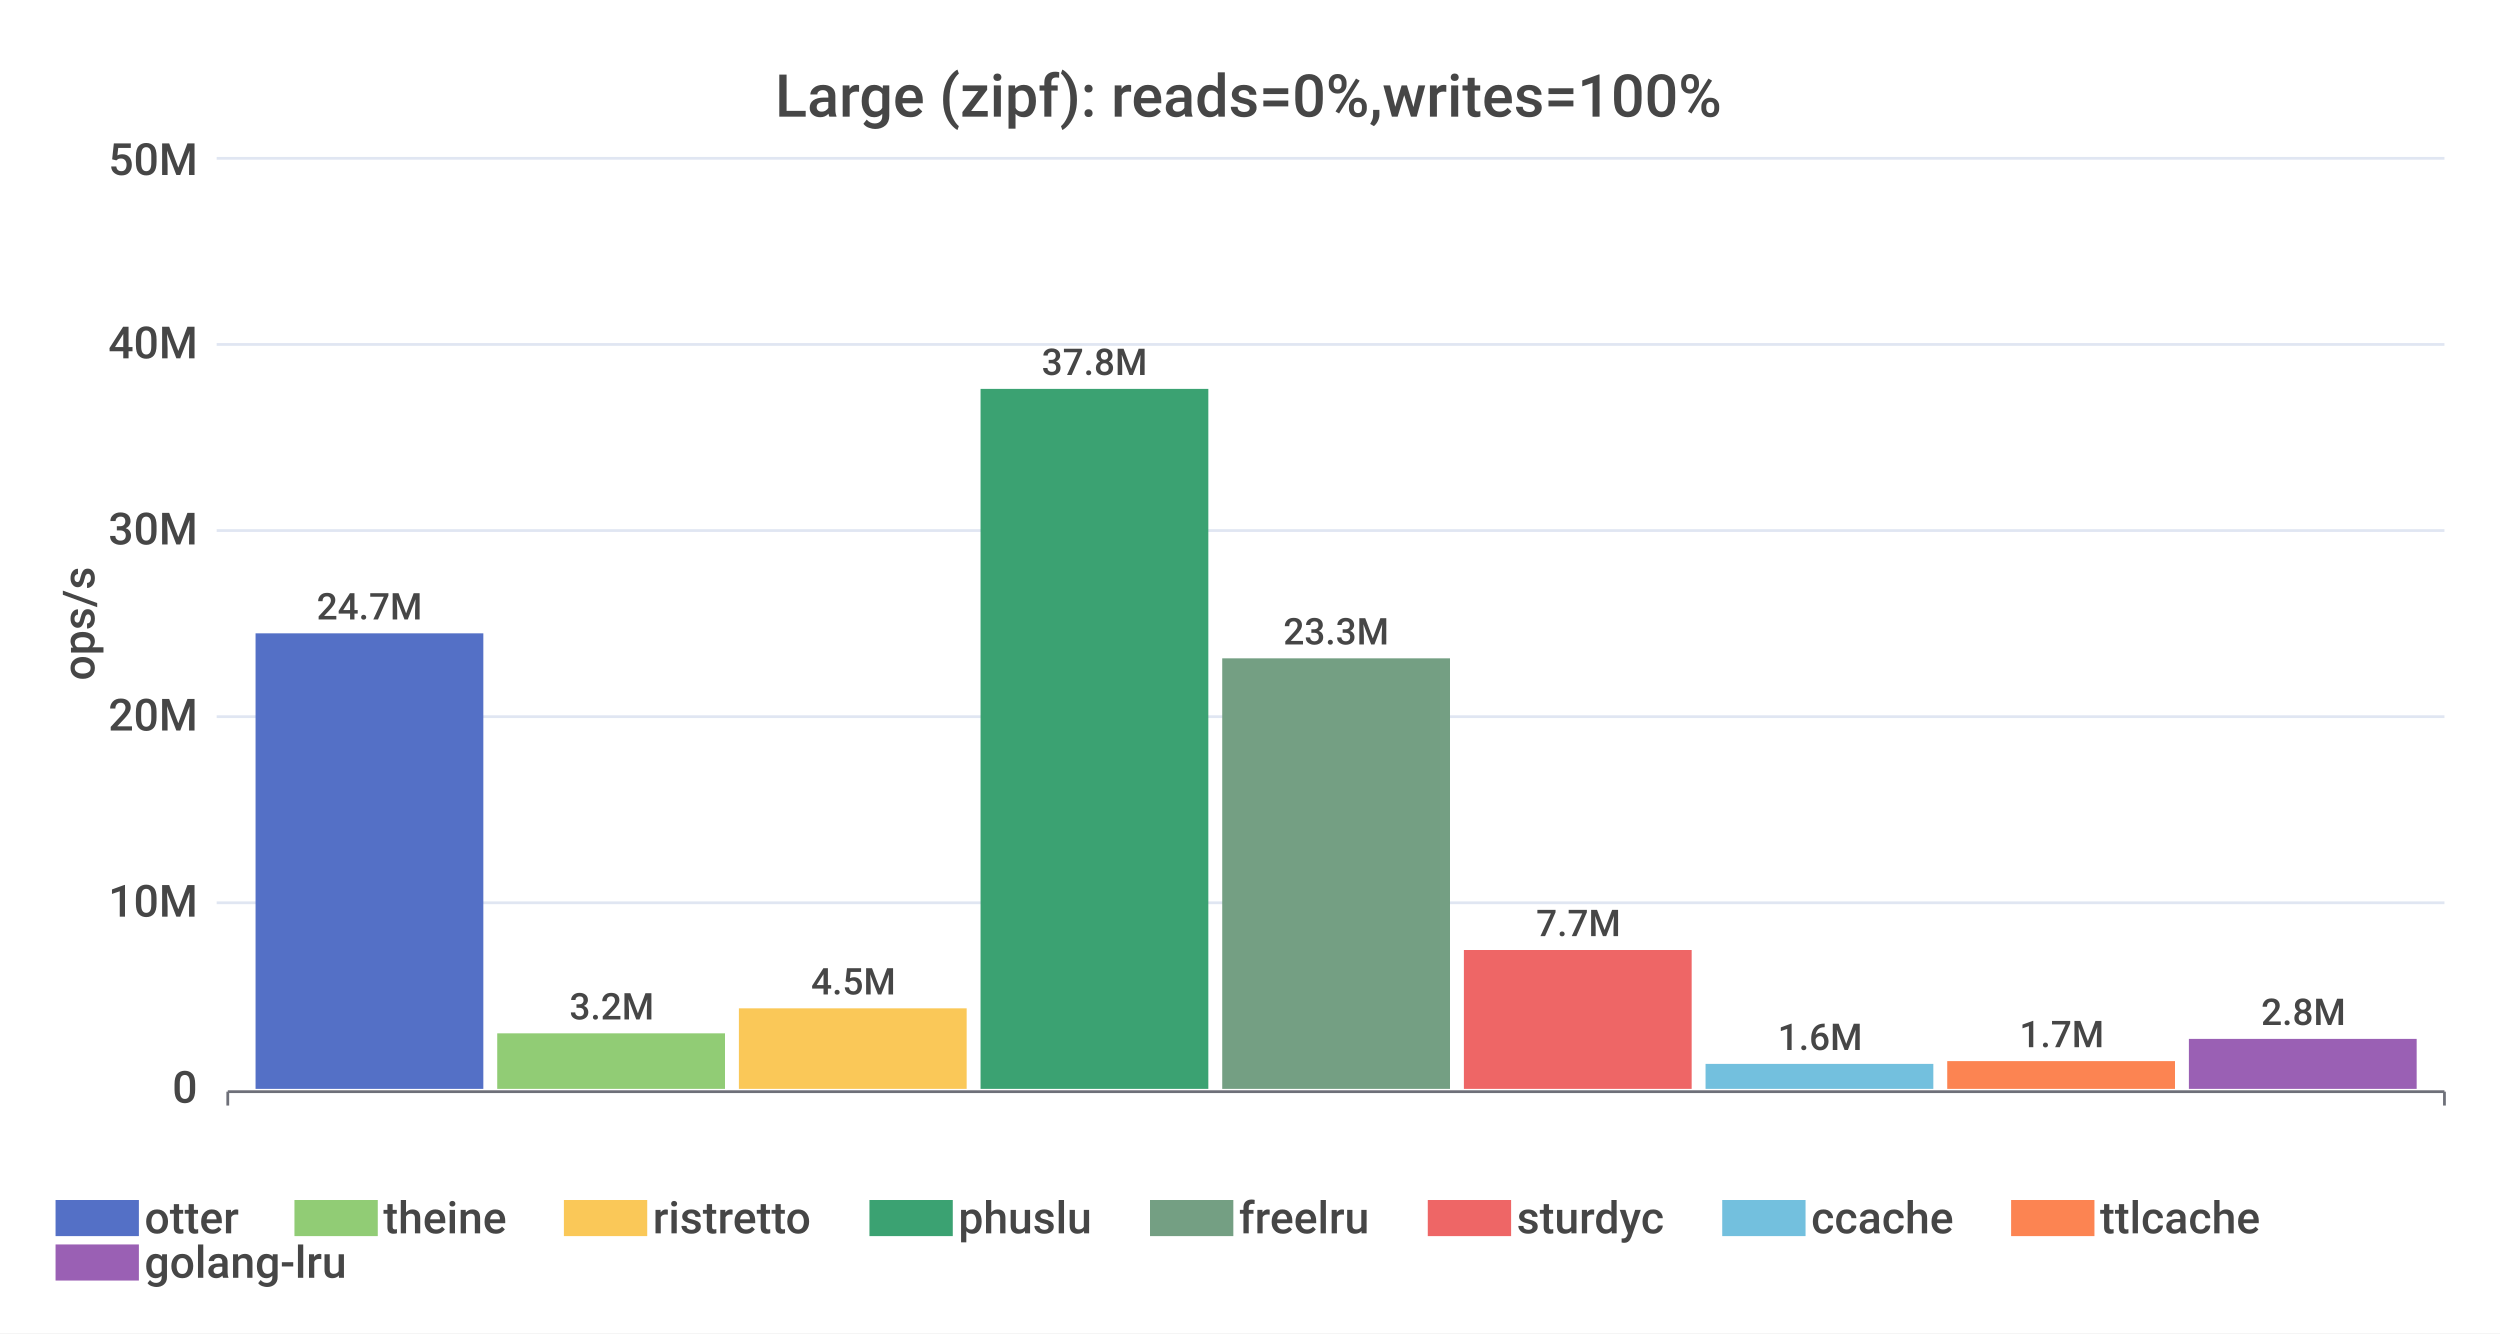
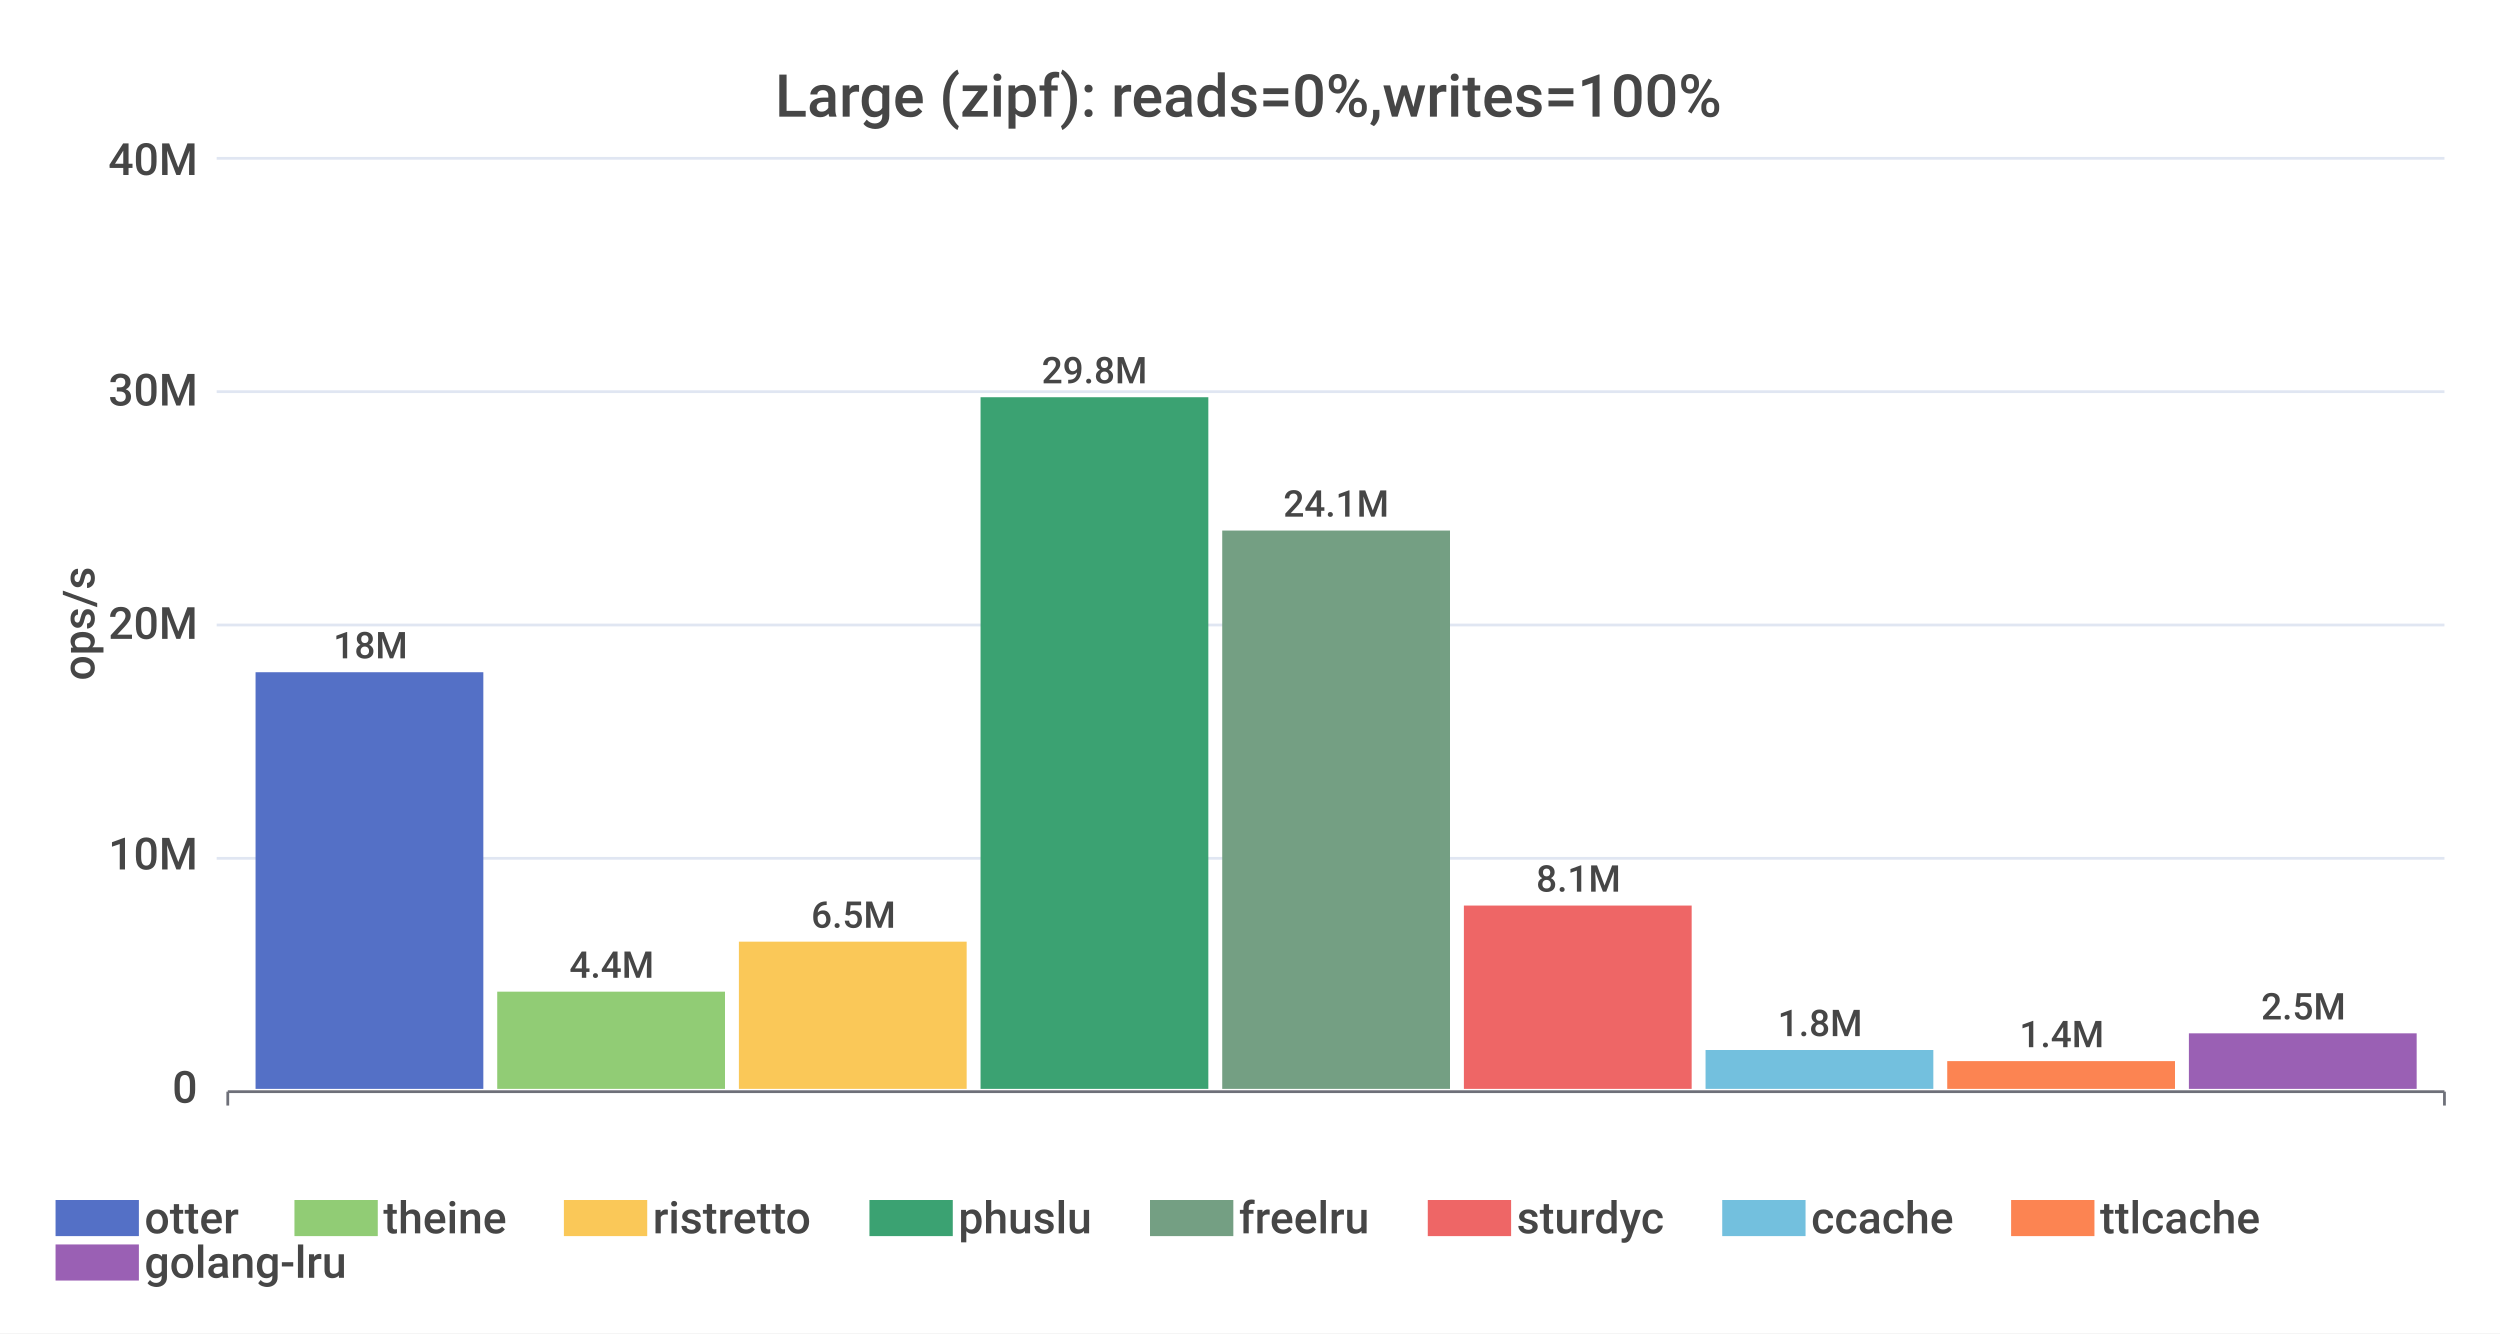
<svg xmlns="http://www.w3.org/2000/svg" viewBox="0 0 900 480">
  <path d="M 0 0 L 900 0 L 900 480 L 0 480 L 0 0" style="stroke:none;fill:white" />
  <text x="279" y="42" style="stroke:none;fill:rgb(70,70,70);font-size:21.3px;font-family:'Roboto Medium',sans-serif">Large (zipf): reads=0%,writes=100%</text>
  <path d="M 20 432 L 50 432 L 50 445 L 20 445 L 20 432" style="stroke:none;fill:rgb(84,112,198)" />
  <text x="52" y="444" style="stroke:none;fill:rgb(70,70,70);font-size:16px;font-family:'Roboto Medium',sans-serif">otter</text>
  <path d="M 106 432 L 136 432 L 136 445 L 106 445 L 106 432" style="stroke:none;fill:rgb(145,204,117)" />
  <text x="138" y="444" style="stroke:none;fill:rgb(70,70,70);font-size:16px;font-family:'Roboto Medium',sans-serif">theine</text>
  <path d="M 203 432 L 233 432 L 233 445 L 203 445 L 203 432" style="stroke:none;fill:rgb(250,200,88)" />
  <text x="235" y="444" style="stroke:none;fill:rgb(70,70,70);font-size:16px;font-family:'Roboto Medium',sans-serif">ristretto</text>
  <path d="M 313 432 L 343 432 L 343 445 L 313 445 L 313 432" style="stroke:none;fill:rgb(59,162,114)" />
  <text x="345" y="444" style="stroke:none;fill:rgb(70,70,70);font-size:16px;font-family:'Roboto Medium',sans-serif">phuslu</text>
  <path d="M 414 432 L 444 432 L 444 445 L 414 445 L 414 432" style="stroke:none;fill:rgb(116,159,131)" />
  <text x="446" y="444" style="stroke:none;fill:rgb(70,70,70);font-size:16px;font-family:'Roboto Medium',sans-serif">freelru</text>
  <path d="M 514 432 L 544 432 L 544 445 L 514 445 L 514 432" style="stroke:none;fill:rgb(238,102,102)" />
  <text x="546" y="444" style="stroke:none;fill:rgb(70,70,70);font-size:16px;font-family:'Roboto Medium',sans-serif">sturdyc</text>
  <path d="M 620 432 L 650 432 L 650 445 L 620 445 L 620 432" style="stroke:none;fill:rgb(115,192,222)" />
  <text x="652" y="444" style="stroke:none;fill:rgb(70,70,70);font-size:16px;font-family:'Roboto Medium',sans-serif">ccache</text>
  <path d="M 724 432 L 754 432 L 754 445 L 724 445 L 724 432" style="stroke:none;fill:rgb(252,132,82)" />
  <text x="756" y="444" style="stroke:none;fill:rgb(70,70,70);font-size:16px;font-family:'Roboto Medium',sans-serif">ttlcache</text>
  <path d="M 20 448 L 50 448 L 50 461 L 20 461 L 20 448" style="stroke:none;fill:rgb(154,96,180)" />
  <text x="52" y="460" style="stroke:none;fill:rgb(70,70,70);font-size:16px;font-family:'Roboto Medium',sans-serif">golang-lru</text>
  <text x="34" y="245" style="stroke:none;fill:rgb(70,70,70);font-size:16px;font-family:'Roboto Medium',sans-serif" transform="rotate(270.00,34,245)">ops/s</text>
-   <text x="39" y="63" style="stroke:none;fill:rgb(70,70,70);font-size:16px;font-family:'Roboto Medium',sans-serif">50M</text>
-   <text x="39" y="129" style="stroke:none;fill:rgb(70,70,70);font-size:16px;font-family:'Roboto Medium',sans-serif">40M</text>
-   <text x="39" y="196" style="stroke:none;fill:rgb(70,70,70);font-size:16px;font-family:'Roboto Medium',sans-serif">30M</text>
-   <text x="39" y="263" style="stroke:none;fill:rgb(70,70,70);font-size:16px;font-family:'Roboto Medium',sans-serif">20M</text>
-   <text x="39" y="330" style="stroke:none;fill:rgb(70,70,70);font-size:16px;font-family:'Roboto Medium',sans-serif">10M</text>
+   <text x="39" y="63" style="stroke:none;fill:rgb(70,70,70);font-size:16px;font-family:'Roboto Medium',sans-serif">40M</text>
+   <text x="39" y="146" style="stroke:none;fill:rgb(70,70,70);font-size:16px;font-family:'Roboto Medium',sans-serif">30M</text>
+   <text x="39" y="230" style="stroke:none;fill:rgb(70,70,70);font-size:16px;font-family:'Roboto Medium',sans-serif">20M</text>
+   <text x="39" y="313" style="stroke:none;fill:rgb(70,70,70);font-size:16px;font-family:'Roboto Medium',sans-serif">10M</text>
  <text x="62" y="397" style="stroke:none;fill:rgb(70,70,70);font-size:16px;font-family:'Roboto Medium',sans-serif">0</text>
  <path d="M 78 57 L 880 57" style="stroke-width:1;stroke:rgb(224,230,242);fill:none" />
-   <path d="M 78 124 L 880 124" style="stroke-width:1;stroke:rgb(224,230,242);fill:none" />
-   <path d="M 78 191 L 880 191" style="stroke-width:1;stroke:rgb(224,230,242);fill:none" />
-   <path d="M 78 258 L 880 258" style="stroke-width:1;stroke:rgb(224,230,242);fill:none" />
-   <path d="M 78 325 L 880 325" style="stroke-width:1;stroke:rgb(224,230,242);fill:none" />
+   <path d="M 78 141 L 880 141" style="stroke-width:1;stroke:rgb(224,230,242);fill:none" />
+   <path d="M 78 225 L 880 225" style="stroke-width:1;stroke:rgb(224,230,242);fill:none" />
+   <path d="M 78 309 L 880 309" style="stroke-width:1;stroke:rgb(224,230,242);fill:none" />
  <path d="M 82 393 L 880 393" style="stroke-width:1;stroke:rgb(110,112,121);fill:none" />
  <path d="M 82 398 L 82 393" style="stroke-width:1;stroke:rgb(110,112,121);fill:none" />
  <path d="M 880 398 L 880 393" style="stroke-width:1;stroke:rgb(110,112,121);fill:none" />
-   <path d="M 92 228 L 174 228 L 174 392 L 92 392 L 92 228" style="stroke:none;fill:rgb(84,112,198)" />
-   <path d="M 179 372 L 261 372 L 261 392 L 179 392 L 179 372" style="stroke:none;fill:rgb(145,204,117)" />
-   <path d="M 266 363 L 348 363 L 348 392 L 266 392 L 266 363" style="stroke:none;fill:rgb(250,200,88)" />
-   <path d="M 353 140 L 435 140 L 435 392 L 353 392 L 353 140" style="stroke:none;fill:rgb(59,162,114)" />
-   <path d="M 440 237 L 522 237 L 522 392 L 440 392 L 440 237" style="stroke:none;fill:rgb(116,159,131)" />
-   <path d="M 527 342 L 609 342 L 609 392 L 527 392 L 527 342" style="stroke:none;fill:rgb(238,102,102)" />
-   <path d="M 614 383 L 696 383 L 696 392 L 614 392 L 614 383" style="stroke:none;fill:rgb(115,192,222)" />
+   <path d="M 92 242 L 174 242 L 174 392 L 92 392 L 92 242" style="stroke:none;fill:rgb(84,112,198)" />
+   <path d="M 179 357 L 261 357 L 261 392 L 179 392 L 179 357" style="stroke:none;fill:rgb(145,204,117)" />
+   <path d="M 266 339 L 348 339 L 348 392 L 266 392 L 266 339" style="stroke:none;fill:rgb(250,200,88)" />
+   <path d="M 353 143 L 435 143 L 435 392 L 353 392 L 353 143" style="stroke:none;fill:rgb(59,162,114)" />
+   <path d="M 440 191 L 522 191 L 522 392 L 440 392 L 440 191" style="stroke:none;fill:rgb(116,159,131)" />
+   <path d="M 527 326 L 609 326 L 609 392 L 527 392 L 527 326" style="stroke:none;fill:rgb(238,102,102)" />
+   <path d="M 614 378 L 696 378 L 696 392 L 614 392 L 614 378" style="stroke:none;fill:rgb(115,192,222)" />
  <path d="M 701 382 L 783 382 L 783 392 L 701 392 L 701 382" style="stroke:none;fill:rgb(252,132,82)" />
-   <path d="M 788 374 L 870 374 L 870 392 L 788 392 L 788 374" style="stroke:none;fill:rgb(154,96,180)" />
-   <text x="114" y="223" style="stroke:none;fill:rgb(70,70,70);font-size:13.3px;font-family:'Roboto Medium',sans-serif">24.7M</text>
-   <text x="205" y="367" style="stroke:none;fill:rgb(70,70,70);font-size:13.3px;font-family:'Roboto Medium',sans-serif">3.2M</text>
-   <text x="292" y="358" style="stroke:none;fill:rgb(70,70,70);font-size:13.3px;font-family:'Roboto Medium',sans-serif">4.5M</text>
-   <text x="375" y="135" style="stroke:none;fill:rgb(70,70,70);font-size:13.3px;font-family:'Roboto Medium',sans-serif">37.8M</text>
-   <text x="462" y="232" style="stroke:none;fill:rgb(70,70,70);font-size:13.3px;font-family:'Roboto Medium',sans-serif">23.3M</text>
-   <text x="553" y="337" style="stroke:none;fill:rgb(70,70,70);font-size:13.3px;font-family:'Roboto Medium',sans-serif">7.7M</text>
-   <text x="640" y="378" style="stroke:none;fill:rgb(70,70,70);font-size:13.3px;font-family:'Roboto Medium',sans-serif">1.6M</text>
-   <text x="727" y="377" style="stroke:none;fill:rgb(70,70,70);font-size:13.3px;font-family:'Roboto Medium',sans-serif">1.7M</text>
-   <text x="814" y="369" style="stroke:none;fill:rgb(70,70,70);font-size:13.3px;font-family:'Roboto Medium',sans-serif">2.8M</text>
+   <path d="M 788 372 L 870 372 L 870 392 L 788 392 L 788 372" style="stroke:none;fill:rgb(154,96,180)" />
+   <text x="120" y="237" style="stroke:none;fill:rgb(70,70,70);font-size:13.3px;font-family:'Roboto Medium',sans-serif">18M</text>
+   <text x="205" y="352" style="stroke:none;fill:rgb(70,70,70);font-size:13.3px;font-family:'Roboto Medium',sans-serif">4.4M</text>
+   <text x="292" y="334" style="stroke:none;fill:rgb(70,70,70);font-size:13.3px;font-family:'Roboto Medium',sans-serif">6.5M</text>
+   <text x="375" y="138" style="stroke:none;fill:rgb(70,70,70);font-size:13.3px;font-family:'Roboto Medium',sans-serif">29.8M</text>
+   <text x="462" y="186" style="stroke:none;fill:rgb(70,70,70);font-size:13.3px;font-family:'Roboto Medium',sans-serif">24.1M</text>
+   <text x="553" y="321" style="stroke:none;fill:rgb(70,70,70);font-size:13.3px;font-family:'Roboto Medium',sans-serif">8.1M</text>
+   <text x="640" y="373" style="stroke:none;fill:rgb(70,70,70);font-size:13.3px;font-family:'Roboto Medium',sans-serif">1.8M</text>
+   <text x="727" y="377" style="stroke:none;fill:rgb(70,70,70);font-size:13.3px;font-family:'Roboto Medium',sans-serif">1.4M</text>
+   <text x="814" y="367" style="stroke:none;fill:rgb(70,70,70);font-size:13.3px;font-family:'Roboto Medium',sans-serif">2.5M</text>
</svg>
